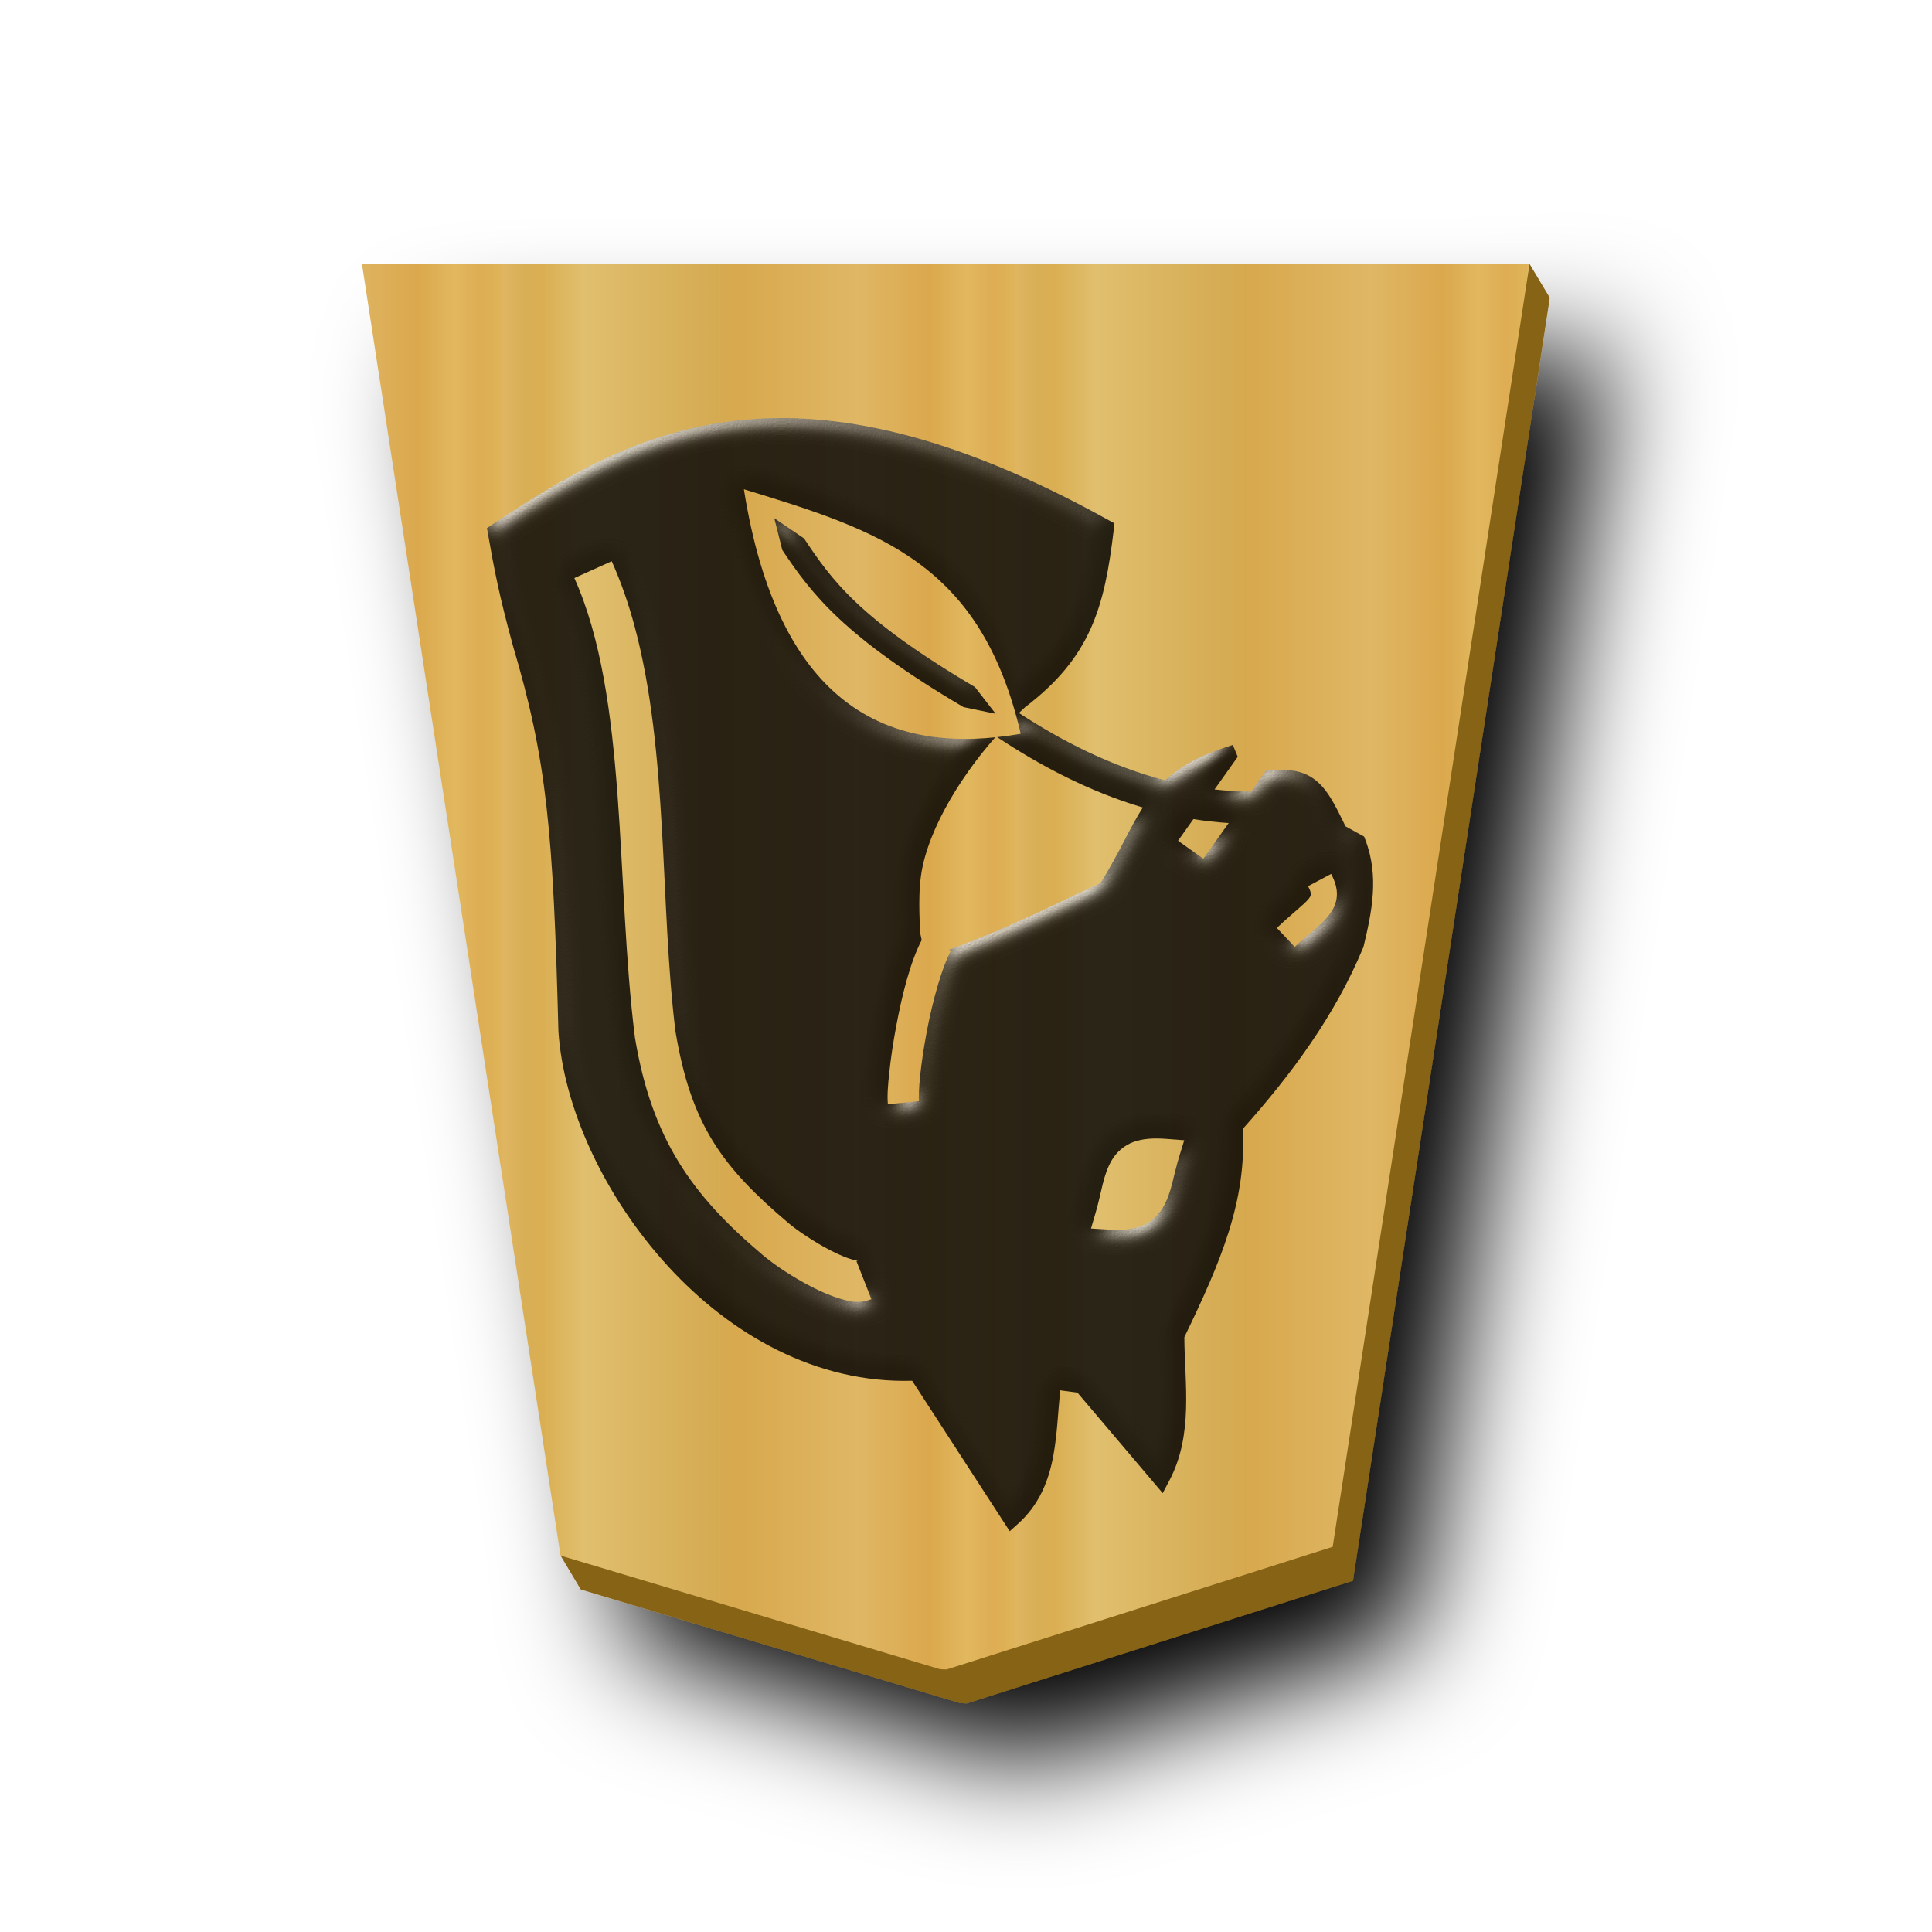
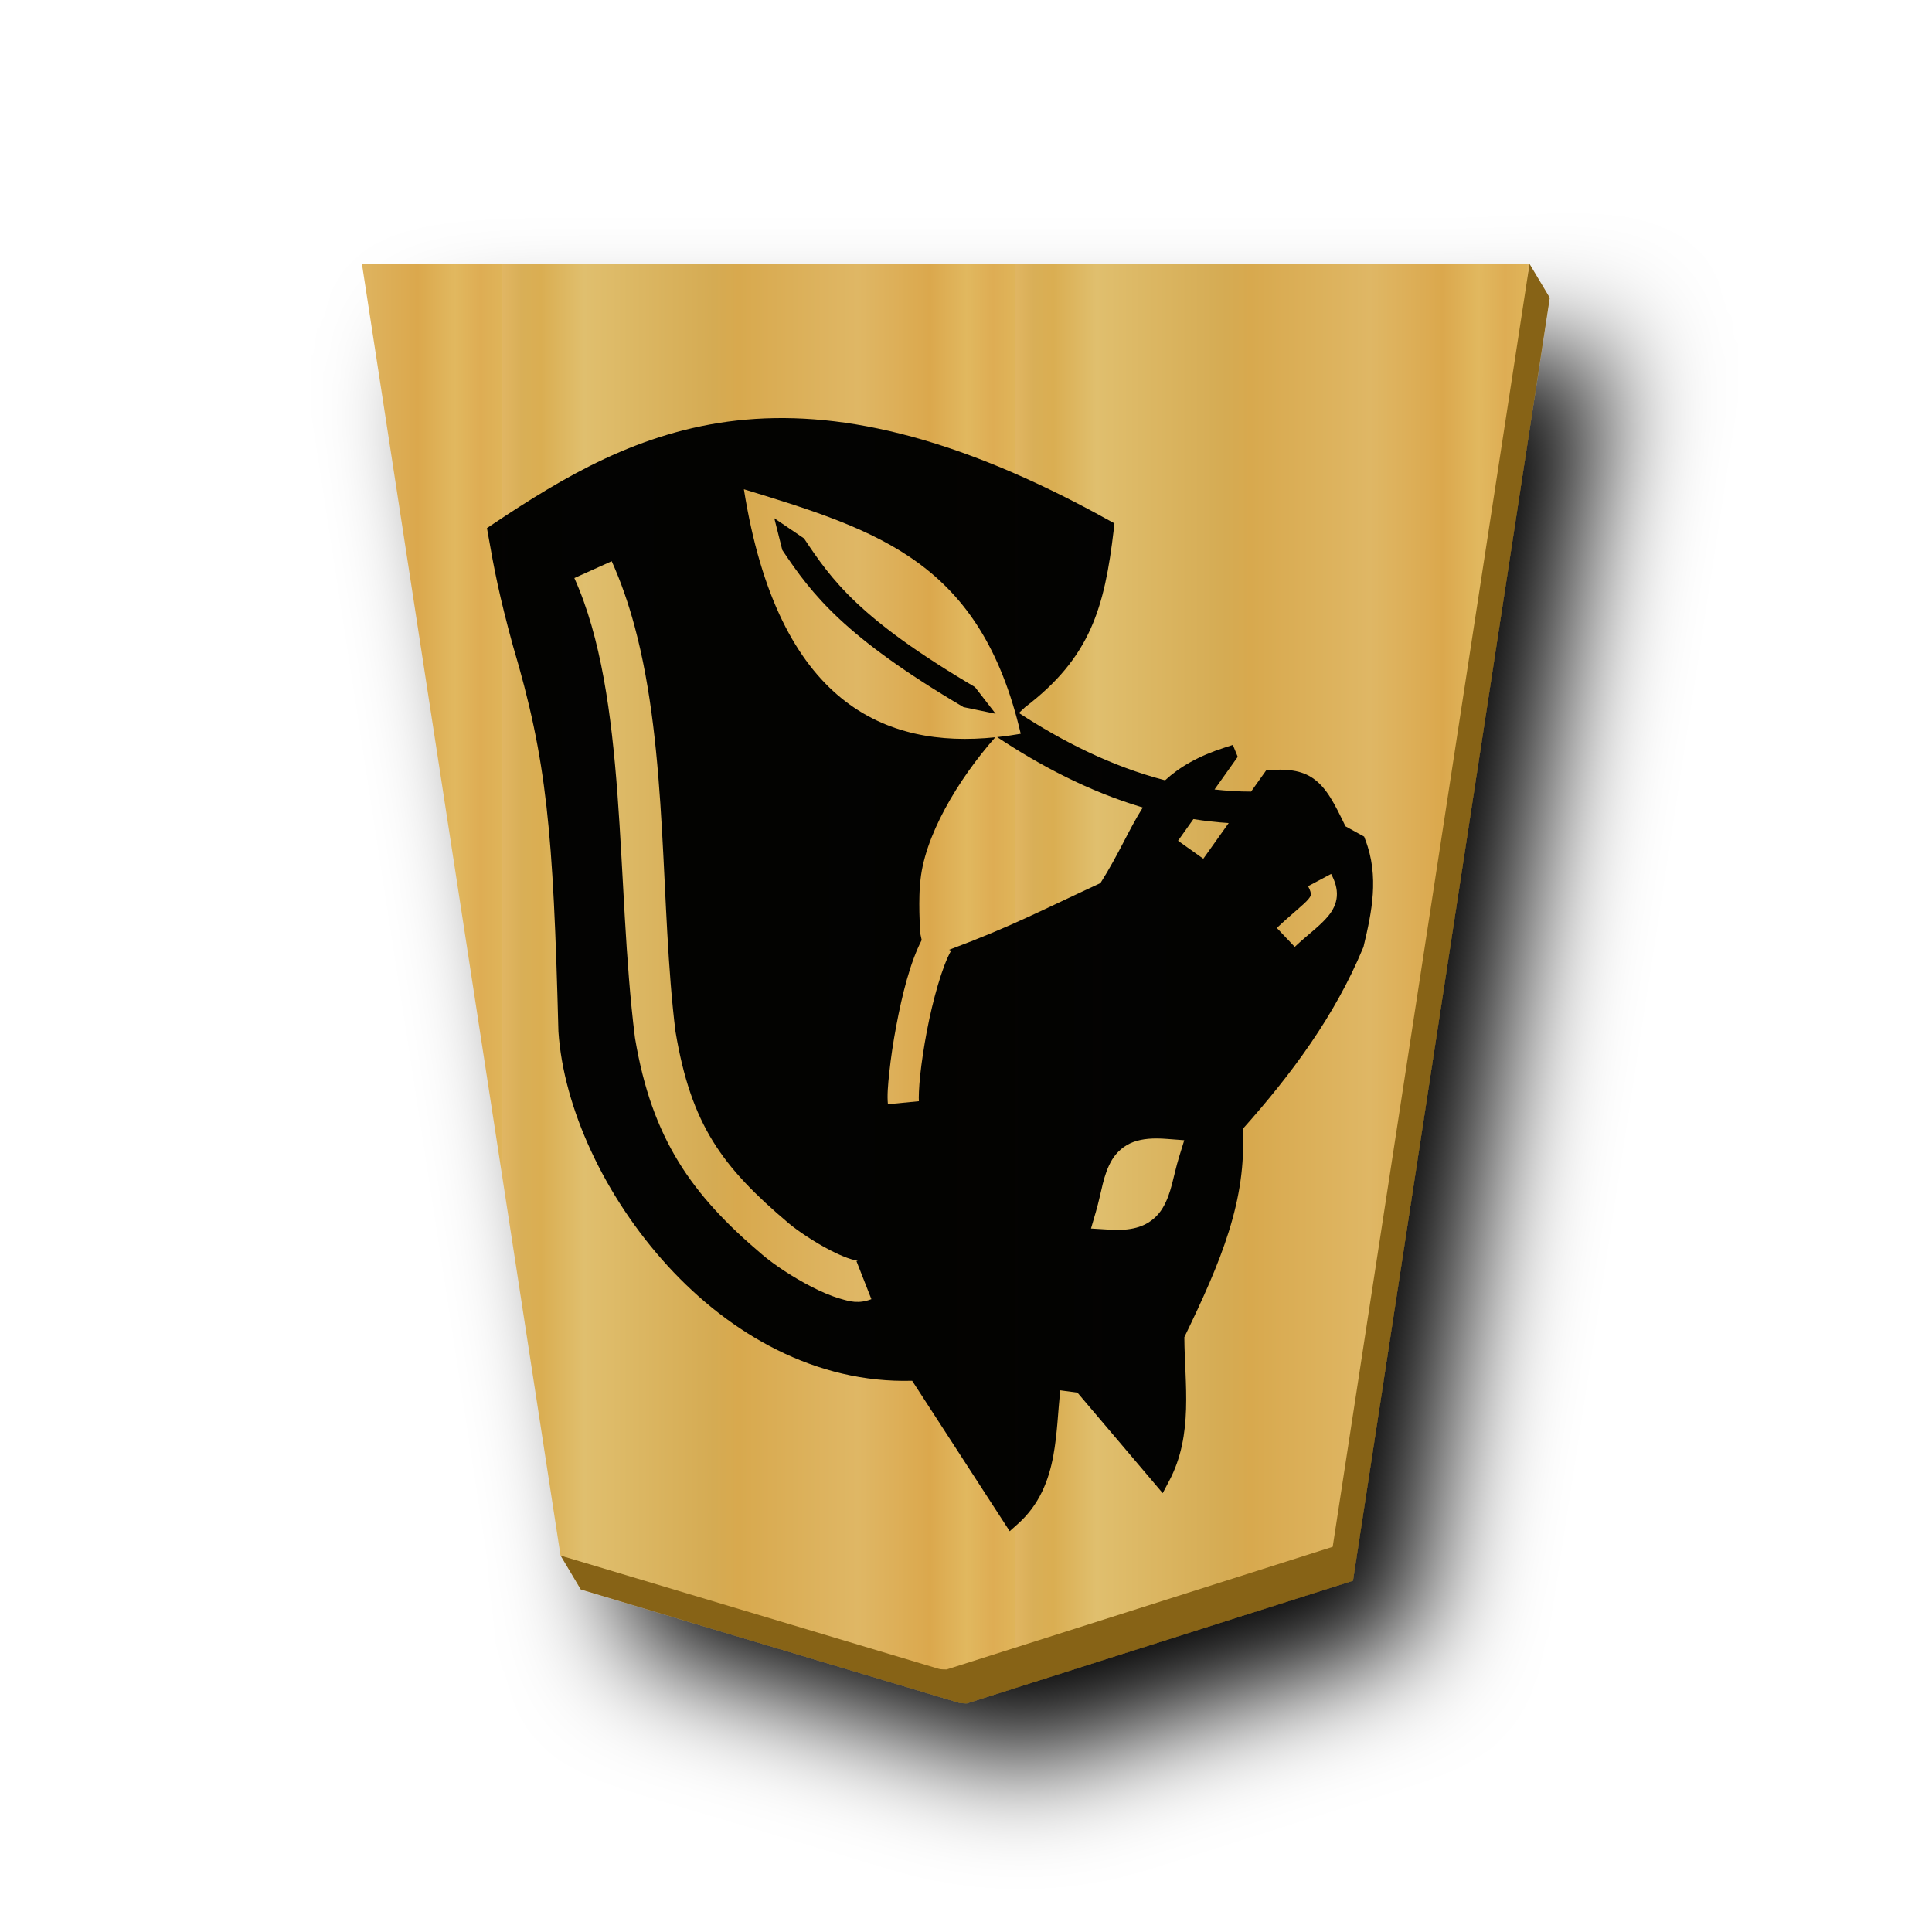
<svg xmlns="http://www.w3.org/2000/svg" xmlns:xlink="http://www.w3.org/1999/xlink" viewBox="0 0 60 60" version="1.1" id="svg24">
  <defs id="defs11">
    <linearGradient xlink:href="#1FU_svg__a" id="1KE_svg__c" x1="-57.446" x2="-39.653" y1="-2.331" y2="-2.331" gradientUnits="userSpaceOnUse" spreadMethod="repeat" />
    <filter id="1KE_svg__b" x="-0.118" y="-0.096" width="1.286" height="1.232">
      <feGaussianBlur in="SourceAlpha" result="blur" stdDeviation="2" id="feGaussianBlur11" />
      <feOffset dx="2" dy="2" result="offsetBlur" id="feOffset11" />
      <feBlend in="SourceGraphic" in2="offsetBlur" id="feBlend11" />
    </filter>
    <linearGradient id="1FU_svg__a">
      <stop offset="0" stop-color="#dfb459" id="stop12" />
      <stop offset=".042" stop-color="#dead54" id="stop13" />
      <stop offset=".093" stop-color="#e1b85f" id="stop14" />
      <stop offset=".165" stop-color="#dba84d" id="stop15" />
      <stop offset=".305" stop-color="#dfb765" id="stop16" />
      <stop offset=".539" stop-color="#d8a94e" id="stop17" />
      <stop offset=".586" stop-color="#d5ab53" id="stop18" />
      <stop offset=".84" stop-color="#e0bf6e" id="stop19" />
      <stop offset=".924" stop-color="#daae52" id="stop20" />
      <stop offset=".962" stop-color="#d9af57" id="stop21" />
      <stop offset="1" stop-color="#e1b663" id="stop22" />
    </linearGradient>
    <filter style="color-interpolation-filters:sRGB;" id="filter25" x="-0.028" y="-0.022" width="1.056" height="1.044">
      <feColorMatrix values="1 0 0 0 0 0 1 0 0 0 0 0 1 0 0 0 0 0 0.85 0" result="color" in="SourceGraphic" id="feColorMatrix24" />
      <feGaussianBlur in="SourceAlpha" stdDeviation="0.32" result="blur" id="feGaussianBlur24" />
      <feSpecularLighting in="blur" specularExponent="25" specularConstant="2.019" surfaceScale="5" lighting-color="rgb(255,255,255)" result="specular" id="feSpecularLighting24">
        <feDistantLight elevation="25" azimuth="245" id="feDistantLight24" />
      </feSpecularLighting>
      <feComposite in="specular" in2="SourceGraphic" k3="1" k2="1" operator="arithmetic" result="composite1" id="feComposite24" />
      <feComposite in="composite1" in2="color" operator="atop" result="composite2" id="feComposite25" />
    </filter>
  </defs>
  <g fill="#654b13" filter="url(#1KE_svg__b)" transform="translate(-84.656 -17.119)scale(.89418)" id="g11">
    <path fill="#876419" d="m147.797 28.31-.236 1.177h-39.613l6.736 43.812-.542-.129.703 1.18 13.139 3.933c.093.026.192.016.27.022l13.41-4.261 6.837-44.557z" id="path11" />
  </g>
  <path fill="url(#1KE_svg__c)" d="m-37.3-31.01-13.408 4.26-6.837 44.558h40.553l-6.898-44.862-13.138-3.935c-.094-.026-.193-.015-.271-.021z" transform="translate(-3.954 24.118)scale(-.89418)" id="path12" />
-   <path id="path7388-6-2" style="color:#000000;font-style:normal;font-variant:normal;font-weight:normal;font-stretch:normal;font-size:medium;line-height:normal;font-family:sans-serif;font-variant-ligatures:normal;font-variant-position:normal;font-variant-caps:normal;font-variant-numeric:normal;font-variant-alternates:normal;font-variant-east-asian:normal;font-feature-settings:normal;font-variation-settings:normal;text-indent:0;text-align:start;text-decoration:none;text-decoration-line:none;text-decoration-style:solid;text-decoration-color:#000000;letter-spacing:normal;word-spacing:normal;text-transform:none;writing-mode:lr-tb;direction:ltr;text-orientation:mixed;dominant-baseline:auto;baseline-shift:baseline;text-anchor:start;white-space:normal;shape-padding:0;shape-margin:0;inline-size:0;clip-rule:nonzero;display:inline;overflow:visible;visibility:visible;opacity:0.99;isolation:auto;mix-blend-mode:normal;color-interpolation:sRGB;color-interpolation-filters:linearRGB;solid-color:#000000;solid-opacity:1;vector-effect:none;fill:#000000;fill-opacity:0.992;fill-rule:nonzero;stroke:none;stroke-width:0.578;stroke-linecap:butt;stroke-linejoin:miter;stroke-miterlimit:4;stroke-dasharray:none;stroke-dashoffset:0;stroke-opacity:1;color-rendering:auto;image-rendering:auto;shape-rendering:auto;text-rendering:auto;enable-background:accumulate;stop-color:#000000;filter:url(#filter25)" d="m 31.357,47.553 0.252,-0.225 c 0.673,-0.599 0.963,-1.357 1.104,-2.127 0.123,-0.674 0.144,-1.36 0.213,-2.023 l 0.535,0.072 2.648,3.121 0.199,-0.377 c 0.765,-1.443 0.48,-3.031 0.473,-4.467 1.142,-2.358 1.941,-4.255 1.812,-6.465 1.516,-1.7 2.865,-3.518 3.742,-5.633 l 0.01,-0.021 0.004,-0.021 c 0.251,-1.05 0.49,-2.168 0.053,-3.305 l -0.037,-0.1 -0.58,-0.32 c -0.338,-0.701 -0.581,-1.19 -0.998,-1.484 -0.368,-0.26 -0.831,-0.31 -1.463,-0.256 l -0.471,0.662 c -0.383,-3.23e-4 -0.762,-0.024 -1.135,-0.066 l 0.721,-1.014 -0.152,-0.369 -0.254,0.082 c -0.832,0.268 -1.411,0.611 -1.85,1.016 -1.672,-0.433 -3.207,-1.22 -4.539,-2.09 0.064,-0.059 0.131,-0.127 0.193,-0.182 2.029,-1.547 2.466,-3.086 2.752,-5.516 l 0.021,-0.191 -0.17,-0.094 c -4.867,-2.701 -8.535,-3.437 -11.557,-3.1 -3.022,0.338 -5.369,1.742 -7.604,3.236 l -0.156,0.105 0.033,0.186 c 0.194,1.11 0.349,1.914 0.768,3.447 l 0.002,0.004 v 0.004 c 1.061,3.565 1.255,5.785 1.416,11.979 v 0.004 0.006 c 0.156,2.362 1.421,5.127 3.402,7.291 1.941,2.12 4.596,3.643 7.584,3.559 z m -4.811,-7.123 h -0.002 c -0.158,-0.012 -0.303,-0.055 -0.449,-0.098 -0.292,-0.085 -0.586,-0.213 -0.879,-0.363 -0.587,-0.301 -1.157,-0.679 -1.537,-1 -2.197,-1.855 -3.434,-3.602 -3.957,-6.725 l -0.002,-0.014 -0.002,-0.012 c -0.602,-4.794 -0.214,-10.564 -1.881,-14.266 l 1.16,-0.523 c 0.286,0.635 0.518,1.306 0.707,2.006 1.061,3.924 0.789,8.715 1.275,12.607 0.486,2.888 1.433,4.189 3.521,5.953 0.267,0.225 0.806,0.588 1.297,0.84 0.245,0.126 0.482,0.226 0.652,0.275 0.17,0.049 0.27,0.005 0.148,0.053 l 0.465,1.184 c -0.192,0.075 -0.36,0.094 -0.518,0.082 z m 8.17,-2.234 c -0.093,0 -0.189,-0.004 -0.291,-0.01 l -0.543,-0.033 0.152,-0.521 c 0.182,-0.621 0.219,-1.139 0.5,-1.611 0.14,-0.237 0.372,-0.447 0.664,-0.555 0.292,-0.107 0.627,-0.128 1.039,-0.096 l 0.541,0.041 -0.16,0.518 c -0.187,0.607 -0.231,1.122 -0.512,1.59 -0.14,0.234 -0.366,0.443 -0.654,0.555 -0.216,0.083 -0.458,0.121 -0.736,0.123 z m -7.141,-3.904 c -0.026,-0.26 -10e-4,-0.583 0.045,-1.004 0.045,-0.42 0.117,-0.917 0.215,-1.432 0.181,-0.963 0.427,-1.96 0.789,-2.662 l -0.049,-0.225 c 0,-0.02 -0.016,-0.299 -0.023,-0.635 -0.008,-0.348 0.006,-0.772 0.019,-0.838 l 0.004,-0.02 v -0.018 c 0.096,-1.462 1.192,-3.266 2.334,-4.561 -3.393,0.35 -6.744,-1.017 -7.807,-7.703 4.218,1.289 7.352,2.279 8.598,7.594 -0.244,0.043 -0.488,0.077 -0.732,0.104 1.31,0.869 2.834,1.685 4.523,2.186 -0.433,0.68 -0.748,1.453 -1.316,2.348 -1.911,0.885 -2.78,1.352 -4.676,2.062 l -0.023,0.008 0.059,0.033 c -0.27,0.471 -0.567,1.525 -0.752,2.504 -0.093,0.489 -0.163,0.967 -0.205,1.357 -0.042,0.391 -0.05,0.717 -0.041,0.809 z m 12.635,-4.885 -0.557,-0.588 c 0.469,-0.444 0.841,-0.725 0.979,-0.893 0.068,-0.084 0.076,-0.114 0.078,-0.148 0.002,-0.034 -0.007,-0.109 -0.086,-0.256 l 0.715,-0.381 c 0.122,0.227 0.195,0.456 0.178,0.693 -0.017,0.237 -0.128,0.444 -0.26,0.605 -0.264,0.323 -0.617,0.561 -1.047,0.967 z m -2.84,-2.738 -0.785,-0.559 0.477,-0.672 c 0.36,0.058 0.725,0.099 1.096,0.123 z m -6.449,-4.502 -0.643,-0.83 c -3.608,-2.128 -4.447,-3.324 -5.309,-4.617 l -0.922,-0.625 0.248,0.986 c 0.922,1.383 1.927,2.696 5.627,4.879 z" />
+   <path id="path7388-6-2" style="color:#000000;font-style:normal;font-variant:normal;font-weight:normal;font-stretch:normal;font-size:medium;line-height:normal;font-family:sans-serif;font-variant-ligatures:normal;font-variant-position:normal;font-variant-caps:normal;font-variant-numeric:normal;font-variant-alternates:normal;font-variant-east-asian:normal;font-feature-settings:normal;font-variation-settings:normal;text-indent:0;text-align:start;text-decoration:none;text-decoration-line:none;text-decoration-style:solid;text-decoration-color:#000000;letter-spacing:normal;word-spacing:normal;text-transform:none;writing-mode:lr-tb;direction:ltr;text-orientation:mixed;dominant-baseline:auto;baseline-shift:baseline;text-anchor:start;white-space:normal;shape-padding:0;shape-margin:0;inline-size:0;clip-rule:nonzero;display:inline;overflow:visible;visibility:visible;opacity:0.99;isolation:auto;mix-blend-mode:normal;color-interpolation:sRGB;color-interpolation-filters:linearRGB;solid-color:#000000;solid-opacity:1;vector-effect:none;fill:#000000;fill-opacity:0.992;fill-rule:nonzero;stroke:none;stroke-width:0.578;stroke-linecap:butt;stroke-linejoin:miter;stroke-miterlimit:4;stroke-dasharray:none;stroke-dashoffset:0;stroke-opacity:1;color-rendering:auto;image-rendering:auto;shape-rendering:auto;text-rendering:auto;enable-background:accumulate;stop-color:#000000" d="m 31.357,47.553 0.252,-0.225 c 0.673,-0.599 0.963,-1.357 1.104,-2.127 0.123,-0.674 0.144,-1.36 0.213,-2.023 l 0.535,0.072 2.648,3.121 0.199,-0.377 c 0.765,-1.443 0.48,-3.031 0.473,-4.467 1.142,-2.358 1.941,-4.255 1.812,-6.465 1.516,-1.7 2.865,-3.518 3.742,-5.633 l 0.01,-0.021 0.004,-0.021 c 0.251,-1.05 0.49,-2.168 0.053,-3.305 l -0.037,-0.1 -0.58,-0.32 c -0.338,-0.701 -0.581,-1.19 -0.998,-1.484 -0.368,-0.26 -0.831,-0.31 -1.463,-0.256 l -0.471,0.662 c -0.383,-3.23e-4 -0.762,-0.024 -1.135,-0.066 l 0.721,-1.014 -0.152,-0.369 -0.254,0.082 c -0.832,0.268 -1.411,0.611 -1.85,1.016 -1.672,-0.433 -3.207,-1.22 -4.539,-2.09 0.064,-0.059 0.131,-0.127 0.193,-0.182 2.029,-1.547 2.466,-3.086 2.752,-5.516 l 0.021,-0.191 -0.17,-0.094 c -4.867,-2.701 -8.535,-3.437 -11.557,-3.1 -3.022,0.338 -5.369,1.742 -7.604,3.236 l -0.156,0.105 0.033,0.186 c 0.194,1.11 0.349,1.914 0.768,3.447 l 0.002,0.004 v 0.004 c 1.061,3.565 1.255,5.785 1.416,11.979 v 0.004 0.006 c 0.156,2.362 1.421,5.127 3.402,7.291 1.941,2.12 4.596,3.643 7.584,3.559 z m -4.811,-7.123 h -0.002 c -0.158,-0.012 -0.303,-0.055 -0.449,-0.098 -0.292,-0.085 -0.586,-0.213 -0.879,-0.363 -0.587,-0.301 -1.157,-0.679 -1.537,-1 -2.197,-1.855 -3.434,-3.602 -3.957,-6.725 l -0.002,-0.014 -0.002,-0.012 c -0.602,-4.794 -0.214,-10.564 -1.881,-14.266 l 1.16,-0.523 c 0.286,0.635 0.518,1.306 0.707,2.006 1.061,3.924 0.789,8.715 1.275,12.607 0.486,2.888 1.433,4.189 3.521,5.953 0.267,0.225 0.806,0.588 1.297,0.84 0.245,0.126 0.482,0.226 0.652,0.275 0.17,0.049 0.27,0.005 0.148,0.053 l 0.465,1.184 c -0.192,0.075 -0.36,0.094 -0.518,0.082 z m 8.17,-2.234 c -0.093,0 -0.189,-0.004 -0.291,-0.01 l -0.543,-0.033 0.152,-0.521 c 0.182,-0.621 0.219,-1.139 0.5,-1.611 0.14,-0.237 0.372,-0.447 0.664,-0.555 0.292,-0.107 0.627,-0.128 1.039,-0.096 l 0.541,0.041 -0.16,0.518 c -0.187,0.607 -0.231,1.122 -0.512,1.59 -0.14,0.234 -0.366,0.443 -0.654,0.555 -0.216,0.083 -0.458,0.121 -0.736,0.123 z m -7.141,-3.904 c -0.026,-0.26 -10e-4,-0.583 0.045,-1.004 0.045,-0.42 0.117,-0.917 0.215,-1.432 0.181,-0.963 0.427,-1.96 0.789,-2.662 l -0.049,-0.225 c 0,-0.02 -0.016,-0.299 -0.023,-0.635 -0.008,-0.348 0.006,-0.772 0.019,-0.838 l 0.004,-0.02 v -0.018 c 0.096,-1.462 1.192,-3.266 2.334,-4.561 -3.393,0.35 -6.744,-1.017 -7.807,-7.703 4.218,1.289 7.352,2.279 8.598,7.594 -0.244,0.043 -0.488,0.077 -0.732,0.104 1.31,0.869 2.834,1.685 4.523,2.186 -0.433,0.68 -0.748,1.453 -1.316,2.348 -1.911,0.885 -2.78,1.352 -4.676,2.062 l -0.023,0.008 0.059,0.033 c -0.27,0.471 -0.567,1.525 -0.752,2.504 -0.093,0.489 -0.163,0.967 -0.205,1.357 -0.042,0.391 -0.05,0.717 -0.041,0.809 z m 12.635,-4.885 -0.557,-0.588 c 0.469,-0.444 0.841,-0.725 0.979,-0.893 0.068,-0.084 0.076,-0.114 0.078,-0.148 0.002,-0.034 -0.007,-0.109 -0.086,-0.256 l 0.715,-0.381 c 0.122,0.227 0.195,0.456 0.178,0.693 -0.017,0.237 -0.128,0.444 -0.26,0.605 -0.264,0.323 -0.617,0.561 -1.047,0.967 z m -2.84,-2.738 -0.785,-0.559 0.477,-0.672 c 0.36,0.058 0.725,0.099 1.096,0.123 z m -6.449,-4.502 -0.643,-0.83 c -3.608,-2.128 -4.447,-3.324 -5.309,-4.617 l -0.922,-0.625 0.248,0.986 c 0.922,1.383 1.927,2.696 5.627,4.879 z" />
</svg>
